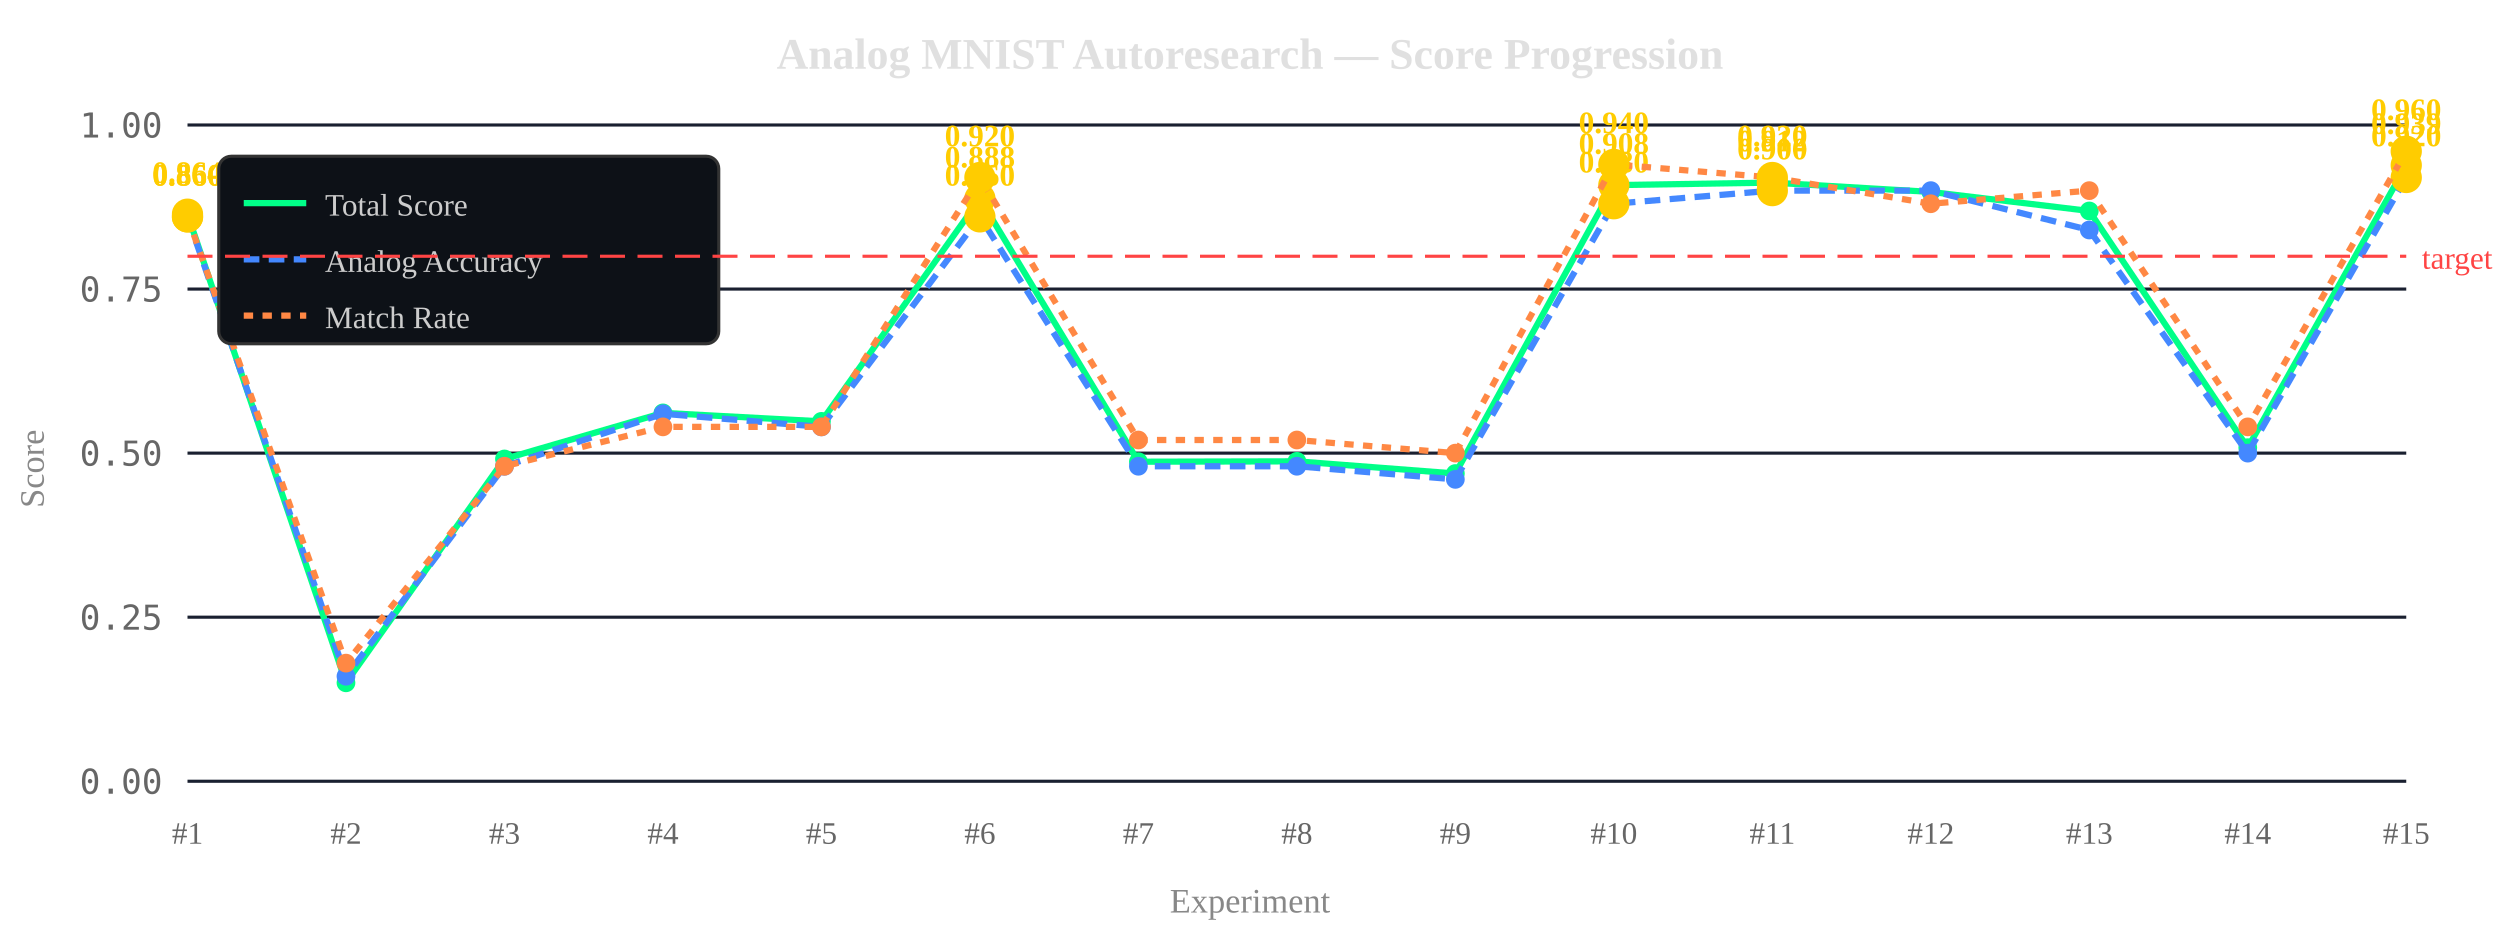
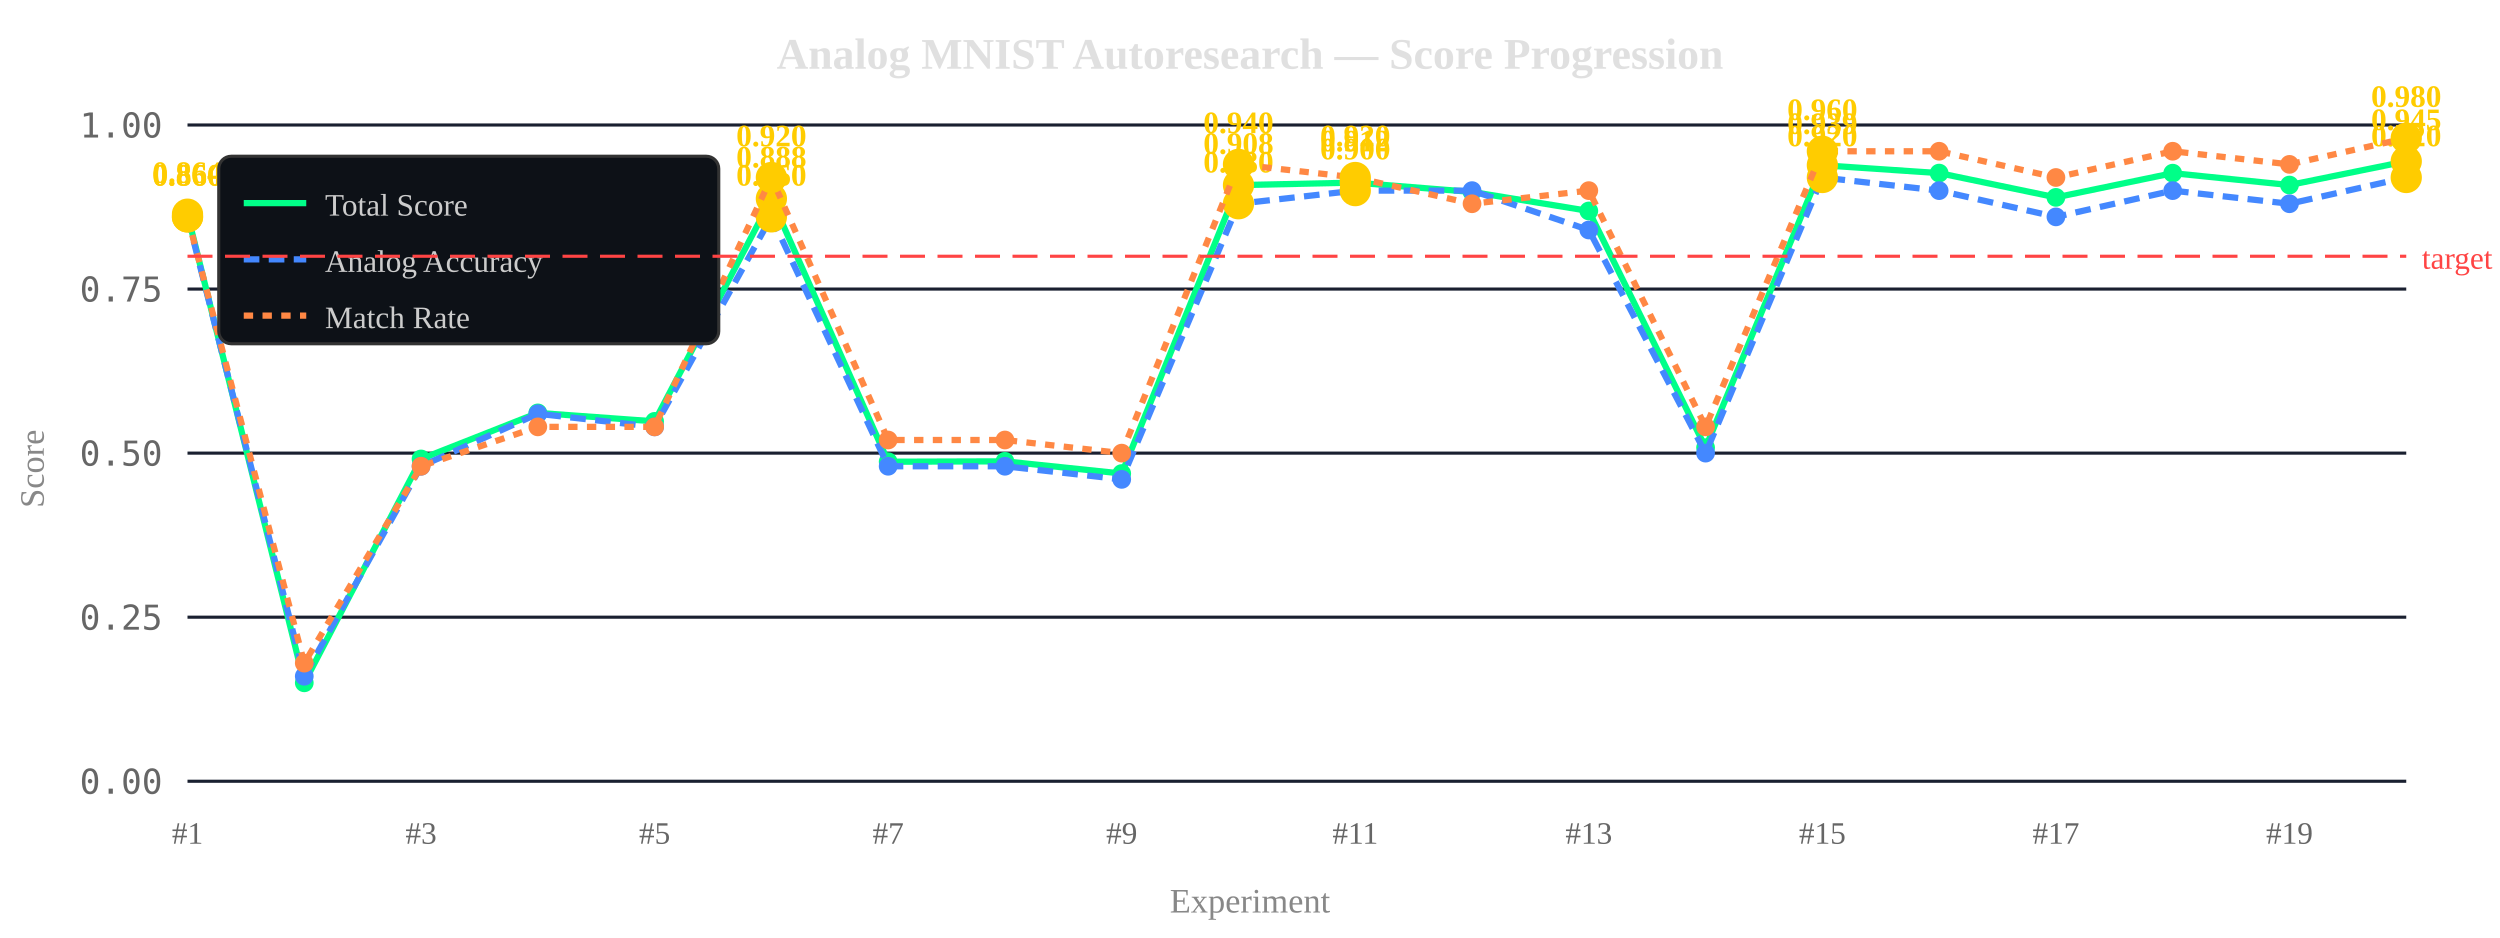
<svg xmlns="http://www.w3.org/2000/svg" width="800" height="300" style="background:#0d1117;border-radius:8px;">
  <text x="400.0" y="22" text-anchor="middle" fill="#e0e0e0" font-size="14" font-weight="bold">Analog MNIST Autoresearch — Score Progression</text>
  <line x1="60" y1="250.0" x2="770" y2="250.0" stroke="#1a2030" stroke-width="1" />
  <text x="52" y="254.0" text-anchor="end" fill="#666" font-size="11" font-family="monospace">0.00</text>
  <line x1="60" y1="197.5" x2="770" y2="197.5" stroke="#1a2030" stroke-width="1" />
  <text x="52" y="201.5" text-anchor="end" fill="#666" font-size="11" font-family="monospace">0.25</text>
  <line x1="60" y1="145.0" x2="770" y2="145.0" stroke="#1a2030" stroke-width="1" />
  <text x="52" y="149.0" text-anchor="end" fill="#666" font-size="11" font-family="monospace">0.50</text>
  <line x1="60" y1="92.5" x2="770" y2="92.5" stroke="#1a2030" stroke-width="1" />
  <text x="52" y="96.5" text-anchor="end" fill="#666" font-size="11" font-family="monospace">0.75</text>
  <line x1="60" y1="40.0" x2="770" y2="40.0" stroke="#1a2030" stroke-width="1" />
  <text x="52" y="44.0" text-anchor="end" fill="#666" font-size="11" font-family="monospace">1.00</text>
  <text x="60.0" y="270" text-anchor="middle" fill="#666" font-size="10">#1</text>
-   <text x="110.714" y="270" text-anchor="middle" fill="#666" font-size="10">#2</text>
-   <text x="161.429" y="270" text-anchor="middle" fill="#666" font-size="10">#3</text>
-   <text x="212.143" y="270" text-anchor="middle" fill="#666" font-size="10">#4</text>
-   <text x="262.857" y="270" text-anchor="middle" fill="#666" font-size="10">#5</text>
-   <text x="313.571" y="270" text-anchor="middle" fill="#666" font-size="10">#6</text>
-   <text x="364.286" y="270" text-anchor="middle" fill="#666" font-size="10">#7</text>
-   <text x="415.0" y="270" text-anchor="middle" fill="#666" font-size="10">#8</text>
-   <text x="465.714" y="270" text-anchor="middle" fill="#666" font-size="10">#9</text>
-   <text x="516.429" y="270" text-anchor="middle" fill="#666" font-size="10">#10</text>
-   <text x="567.143" y="270" text-anchor="middle" fill="#666" font-size="10">#11</text>
-   <text x="617.857" y="270" text-anchor="middle" fill="#666" font-size="10">#12</text>
-   <text x="668.571" y="270" text-anchor="middle" fill="#666" font-size="10">#13</text>
-   <text x="719.286" y="270" text-anchor="middle" fill="#666" font-size="10">#14</text>
-   <text x="770.0" y="270" text-anchor="middle" fill="#666" font-size="10">#15</text>
+   <text x="134.737" y="270" text-anchor="middle" fill="#666" font-size="10">#3</text>
+   <text x="209.474" y="270" text-anchor="middle" fill="#666" font-size="10">#5</text>
+   <text x="284.211" y="270" text-anchor="middle" fill="#666" font-size="10">#7</text>
+   <text x="358.947" y="270" text-anchor="middle" fill="#666" font-size="10">#9</text>
+   <text x="433.684" y="270" text-anchor="middle" fill="#666" font-size="10">#11</text>
+   <text x="508.421" y="270" text-anchor="middle" fill="#666" font-size="10">#13</text>
+   <text x="583.158" y="270" text-anchor="middle" fill="#666" font-size="10">#15</text>
+   <text x="657.895" y="270" text-anchor="middle" fill="#666" font-size="10">#17</text>
+   <text x="732.632" y="270" text-anchor="middle" fill="#666" font-size="10">#19</text>
  <text x="400.0" y="292" text-anchor="middle" fill="#888" font-size="11">Experiment</text>
  <text x="14" y="150.0" text-anchor="middle" fill="#888" font-size="11" transform="rotate(-90,14,150.0)">Score</text>
-   <polyline points="60.0,68.539 110.714,218.5 161.429,146.869 212.143,132.127 262.857,134.836 313.571,63.583 364.286,147.751 415.0,147.625 465.714,151.531 516.429,59.236 567.143,58.438 617.857,61.42 668.571,67.51 719.286,143.257 770.0,52.873" fill="none" stroke="#00ff88" stroke-width="2" />
+   <polyline points="60.0,68.539 97.368,218.5 134.737,146.869 172.105,132.127 209.474,134.836 246.842,63.583 284.211,147.751 321.579,147.625 358.947,151.531 396.316,59.236 433.684,58.438 471.053,61.42 508.421,67.51 545.789,143.257 583.158,52.873 620.526,55.393 657.895,63.163 695.263,55.414 732.632,59.215 770.0,51.613" fill="none" stroke="#00ff88" stroke-width="2" />
  <circle cx="60.0" cy="68.539" r="5" fill="#ffcc00" />
  <text x="60.0" y="58.539" text-anchor="middle" fill="#ffcc00" font-size="10" font-weight="bold">0.864</text>
-   <circle cx="110.714" cy="218.5" r="3" fill="#00ff88" />
-   <circle cx="161.429" cy="146.869" r="3" fill="#00ff88" />
-   <circle cx="212.143" cy="132.127" r="3" fill="#00ff88" />
-   <circle cx="262.857" cy="134.836" r="3" fill="#00ff88" />
-   <circle cx="313.571" cy="63.583" r="5" fill="#ffcc00" />
-   <text x="313.571" y="53.583" text-anchor="middle" fill="#ffcc00" font-size="10" font-weight="bold">0.888</text>
-   <circle cx="364.286" cy="147.751" r="3" fill="#00ff88" />
-   <circle cx="415.0" cy="147.625" r="3" fill="#00ff88" />
-   <circle cx="465.714" cy="151.531" r="3" fill="#00ff88" />
-   <circle cx="516.429" cy="59.236" r="5" fill="#ffcc00" />
-   <text x="516.429" y="49.236" text-anchor="middle" fill="#ffcc00" font-size="10" font-weight="bold">0.908</text>
-   <circle cx="567.143" cy="58.438" r="5" fill="#ffcc00" />
-   <text x="567.143" y="48.438" text-anchor="middle" fill="#ffcc00" font-size="10" font-weight="bold">0.912</text>
-   <circle cx="617.857" cy="61.42" r="3" fill="#00ff88" />
-   <circle cx="668.571" cy="67.51" r="3" fill="#00ff88" />
-   <circle cx="719.286" cy="143.257" r="3" fill="#00ff88" />
-   <circle cx="770.0" cy="52.873" r="5" fill="#ffcc00" />
-   <text x="770.0" y="42.873" text-anchor="middle" fill="#ffcc00" font-size="10" font-weight="bold">0.939</text>
-   <polyline points="60.0,69.4 110.714,216.4 161.429,149.2 212.143,132.4 262.857,136.6 313.571,69.4 364.286,149.2 415.0,149.2 465.714,153.4 516.429,65.2 567.143,61.0 617.857,61.0 668.571,73.6 719.286,145.0 770.0,56.8" fill="none" stroke="#4488ff" stroke-width="2" stroke-dasharray="5,3" />
+   <circle cx="97.368" cy="218.5" r="3" fill="#00ff88" />
+   <circle cx="134.737" cy="146.869" r="3" fill="#00ff88" />
+   <circle cx="172.105" cy="132.127" r="3" fill="#00ff88" />
+   <circle cx="209.474" cy="134.836" r="3" fill="#00ff88" />
+   <circle cx="246.842" cy="63.583" r="5" fill="#ffcc00" />
+   <text x="246.842" y="53.583" text-anchor="middle" fill="#ffcc00" font-size="10" font-weight="bold">0.888</text>
+   <circle cx="284.211" cy="147.751" r="3" fill="#00ff88" />
+   <circle cx="321.579" cy="147.625" r="3" fill="#00ff88" />
+   <circle cx="358.947" cy="151.531" r="3" fill="#00ff88" />
+   <circle cx="396.316" cy="59.236" r="5" fill="#ffcc00" />
+   <text x="396.316" y="49.236" text-anchor="middle" fill="#ffcc00" font-size="10" font-weight="bold">0.908</text>
+   <circle cx="433.684" cy="58.438" r="5" fill="#ffcc00" />
+   <text x="433.684" y="48.438" text-anchor="middle" fill="#ffcc00" font-size="10" font-weight="bold">0.912</text>
+   <circle cx="471.053" cy="61.42" r="3" fill="#00ff88" />
+   <circle cx="508.421" cy="67.51" r="3" fill="#00ff88" />
+   <circle cx="545.789" cy="143.257" r="3" fill="#00ff88" />
+   <circle cx="583.158" cy="52.873" r="5" fill="#ffcc00" />
+   <text x="583.158" y="42.873" text-anchor="middle" fill="#ffcc00" font-size="10" font-weight="bold">0.939</text>
+   <circle cx="620.526" cy="55.393" r="3" fill="#00ff88" />
+   <circle cx="657.895" cy="63.163" r="3" fill="#00ff88" />
+   <circle cx="695.263" cy="55.414" r="3" fill="#00ff88" />
+   <circle cx="732.632" cy="59.215" r="3" fill="#00ff88" />
+   <circle cx="770.0" cy="51.613" r="5" fill="#ffcc00" />
+   <text x="770.0" y="41.613" text-anchor="middle" fill="#ffcc00" font-size="10" font-weight="bold">0.945</text>
+   <polyline points="60.0,69.4 97.368,216.4 134.737,149.2 172.105,132.4 209.474,136.6 246.842,69.4 284.211,149.2 321.579,149.2 358.947,153.4 396.316,65.2 433.684,61.0 471.053,61.0 508.421,73.6 545.789,145.0 583.158,56.8 620.526,61.0 657.895,69.4 695.263,61.0 732.632,65.2 770.0,56.8" fill="none" stroke="#4488ff" stroke-width="2" stroke-dasharray="5,3" />
  <circle cx="60.0" cy="69.4" r="5" fill="#ffcc00" />
  <text x="60.0" y="59.4" text-anchor="middle" fill="#ffcc00" font-size="10" font-weight="bold">0.860</text>
-   <circle cx="110.714" cy="216.4" r="3" fill="#4488ff" />
-   <circle cx="161.429" cy="149.2" r="3" fill="#4488ff" />
-   <circle cx="212.143" cy="132.4" r="3" fill="#4488ff" />
-   <circle cx="262.857" cy="136.6" r="3" fill="#4488ff" />
-   <circle cx="313.571" cy="69.4" r="5" fill="#ffcc00" />
-   <text x="313.571" y="59.4" text-anchor="middle" fill="#ffcc00" font-size="10" font-weight="bold">0.860</text>
-   <circle cx="364.286" cy="149.2" r="3" fill="#4488ff" />
-   <circle cx="415.0" cy="149.2" r="3" fill="#4488ff" />
-   <circle cx="465.714" cy="153.4" r="3" fill="#4488ff" />
-   <circle cx="516.429" cy="65.2" r="5" fill="#ffcc00" />
-   <text x="516.429" y="55.2" text-anchor="middle" fill="#ffcc00" font-size="10" font-weight="bold">0.880</text>
-   <circle cx="567.143" cy="61.0" r="5" fill="#ffcc00" />
-   <text x="567.143" y="51.0" text-anchor="middle" fill="#ffcc00" font-size="10" font-weight="bold">0.900</text>
-   <circle cx="617.857" cy="61.0" r="3" fill="#4488ff" />
-   <circle cx="668.571" cy="73.6" r="3" fill="#4488ff" />
-   <circle cx="719.286" cy="145.0" r="3" fill="#4488ff" />
+   <circle cx="97.368" cy="216.4" r="3" fill="#4488ff" />
+   <circle cx="134.737" cy="149.2" r="3" fill="#4488ff" />
+   <circle cx="172.105" cy="132.4" r="3" fill="#4488ff" />
+   <circle cx="209.474" cy="136.6" r="3" fill="#4488ff" />
+   <circle cx="246.842" cy="69.4" r="5" fill="#ffcc00" />
+   <text x="246.842" y="59.4" text-anchor="middle" fill="#ffcc00" font-size="10" font-weight="bold">0.860</text>
+   <circle cx="284.211" cy="149.2" r="3" fill="#4488ff" />
+   <circle cx="321.579" cy="149.2" r="3" fill="#4488ff" />
+   <circle cx="358.947" cy="153.4" r="3" fill="#4488ff" />
+   <circle cx="396.316" cy="65.2" r="5" fill="#ffcc00" />
+   <text x="396.316" y="55.2" text-anchor="middle" fill="#ffcc00" font-size="10" font-weight="bold">0.880</text>
+   <circle cx="433.684" cy="61.0" r="5" fill="#ffcc00" />
+   <text x="433.684" y="51.0" text-anchor="middle" fill="#ffcc00" font-size="10" font-weight="bold">0.900</text>
+   <circle cx="471.053" cy="61.0" r="3" fill="#4488ff" />
+   <circle cx="508.421" cy="73.6" r="3" fill="#4488ff" />
+   <circle cx="545.789" cy="145.0" r="3" fill="#4488ff" />
+   <circle cx="583.158" cy="56.8" r="5" fill="#ffcc00" />
+   <text x="583.158" y="46.8" text-anchor="middle" fill="#ffcc00" font-size="10" font-weight="bold">0.920</text>
+   <circle cx="620.526" cy="61.0" r="3" fill="#4488ff" />
+   <circle cx="657.895" cy="69.4" r="3" fill="#4488ff" />
+   <circle cx="695.263" cy="61.0" r="3" fill="#4488ff" />
+   <circle cx="732.632" cy="65.2" r="3" fill="#4488ff" />
  <circle cx="770.0" cy="56.8" r="5" fill="#ffcc00" />
  <text x="770.0" y="46.8" text-anchor="middle" fill="#ffcc00" font-size="10" font-weight="bold">0.920</text>
-   <polyline points="60.0,69.4 110.714,212.2 161.429,149.2 212.143,136.6 262.857,136.6 313.571,56.8 364.286,140.8 415.0,140.8 465.714,145.0 516.429,52.6 567.143,56.8 617.857,65.2 668.571,61.0 719.286,136.6 770.0,48.4" fill="none" stroke="#ff8844" stroke-width="2" stroke-dasharray="3,3" />
+   <polyline points="60.0,69.4 97.368,212.2 134.737,149.2 172.105,136.6 209.474,136.6 246.842,56.8 284.211,140.8 321.579,140.8 358.947,145.0 396.316,52.6 433.684,56.8 471.053,65.2 508.421,61.0 545.789,136.6 583.158,48.4 620.526,48.4 657.895,56.8 695.263,48.4 732.632,52.6 770.0,44.2" fill="none" stroke="#ff8844" stroke-width="2" stroke-dasharray="3,3" />
  <circle cx="60.0" cy="69.4" r="5" fill="#ffcc00" />
  <text x="60.0" y="59.4" text-anchor="middle" fill="#ffcc00" font-size="10" font-weight="bold">0.860</text>
-   <circle cx="110.714" cy="212.2" r="3" fill="#ff8844" />
-   <circle cx="161.429" cy="149.2" r="3" fill="#ff8844" />
-   <circle cx="212.143" cy="136.6" r="3" fill="#ff8844" />
-   <circle cx="262.857" cy="136.6" r="3" fill="#ff8844" />
-   <circle cx="313.571" cy="56.8" r="5" fill="#ffcc00" />
-   <text x="313.571" y="46.8" text-anchor="middle" fill="#ffcc00" font-size="10" font-weight="bold">0.920</text>
-   <circle cx="364.286" cy="140.8" r="3" fill="#ff8844" />
-   <circle cx="415.0" cy="140.8" r="3" fill="#ff8844" />
-   <circle cx="465.714" cy="145.0" r="3" fill="#ff8844" />
-   <circle cx="516.429" cy="52.6" r="5" fill="#ffcc00" />
-   <text x="516.429" y="42.6" text-anchor="middle" fill="#ffcc00" font-size="10" font-weight="bold">0.940</text>
-   <circle cx="567.143" cy="56.8" r="5" fill="#ffcc00" />
-   <text x="567.143" y="46.8" text-anchor="middle" fill="#ffcc00" font-size="10" font-weight="bold">0.920</text>
-   <circle cx="617.857" cy="65.2" r="3" fill="#ff8844" />
-   <circle cx="668.571" cy="61.0" r="3" fill="#ff8844" />
-   <circle cx="719.286" cy="136.6" r="3" fill="#ff8844" />
-   <circle cx="770.0" cy="48.4" r="5" fill="#ffcc00" />
-   <text x="770.0" y="38.4" text-anchor="middle" fill="#ffcc00" font-size="10" font-weight="bold">0.960</text>
+   <circle cx="97.368" cy="212.2" r="3" fill="#ff8844" />
+   <circle cx="134.737" cy="149.2" r="3" fill="#ff8844" />
+   <circle cx="172.105" cy="136.6" r="3" fill="#ff8844" />
+   <circle cx="209.474" cy="136.6" r="3" fill="#ff8844" />
+   <circle cx="246.842" cy="56.8" r="5" fill="#ffcc00" />
+   <text x="246.842" y="46.8" text-anchor="middle" fill="#ffcc00" font-size="10" font-weight="bold">0.920</text>
+   <circle cx="284.211" cy="140.8" r="3" fill="#ff8844" />
+   <circle cx="321.579" cy="140.8" r="3" fill="#ff8844" />
+   <circle cx="358.947" cy="145.0" r="3" fill="#ff8844" />
+   <circle cx="396.316" cy="52.6" r="5" fill="#ffcc00" />
+   <text x="396.316" y="42.6" text-anchor="middle" fill="#ffcc00" font-size="10" font-weight="bold">0.940</text>
+   <circle cx="433.684" cy="56.8" r="5" fill="#ffcc00" />
+   <text x="433.684" y="46.8" text-anchor="middle" fill="#ffcc00" font-size="10" font-weight="bold">0.920</text>
+   <circle cx="471.053" cy="65.2" r="3" fill="#ff8844" />
+   <circle cx="508.421" cy="61.0" r="3" fill="#ff8844" />
+   <circle cx="545.789" cy="136.6" r="3" fill="#ff8844" />
+   <circle cx="583.158" cy="48.4" r="5" fill="#ffcc00" />
+   <text x="583.158" y="38.4" text-anchor="middle" fill="#ffcc00" font-size="10" font-weight="bold">0.960</text>
+   <circle cx="620.526" cy="48.4" r="3" fill="#ff8844" />
+   <circle cx="657.895" cy="56.8" r="3" fill="#ff8844" />
+   <circle cx="695.263" cy="48.4" r="3" fill="#ff8844" />
+   <circle cx="732.632" cy="52.6" r="3" fill="#ff8844" />
+   <circle cx="770.0" cy="44.2" r="5" fill="#ffcc00" />
+   <text x="770.0" y="34.2" text-anchor="middle" fill="#ffcc00" font-size="10" font-weight="bold">0.980</text>
  <rect x="70" y="50" width="160" height="60" rx="4" fill="#0d1117" stroke="#333" />
  <line x1="78" y1="65" x2="98" y2="65" stroke="#00ff88" stroke-width="2" />
  <text x="104" y="69" fill="#ccc" font-size="10">Total Score</text>
  <line x1="78" y1="83" x2="98" y2="83" stroke="#4488ff" stroke-width="2" stroke-dasharray="5,3" />
  <text x="104" y="87" fill="#ccc" font-size="10">Analog Accuracy</text>
  <line x1="78" y1="101" x2="98" y2="101" stroke="#ff8844" stroke-width="2" stroke-dasharray="3,3" />
  <text x="104" y="105" fill="#ccc" font-size="10">Match Rate</text>
  <line x1="60" y1="82.0" x2="770" y2="82.0" stroke="#ff4444" stroke-width="1" stroke-dasharray="8,4" />
  <text x="775" y="86.0" fill="#ff4444" font-size="10">target</text>
</svg>
